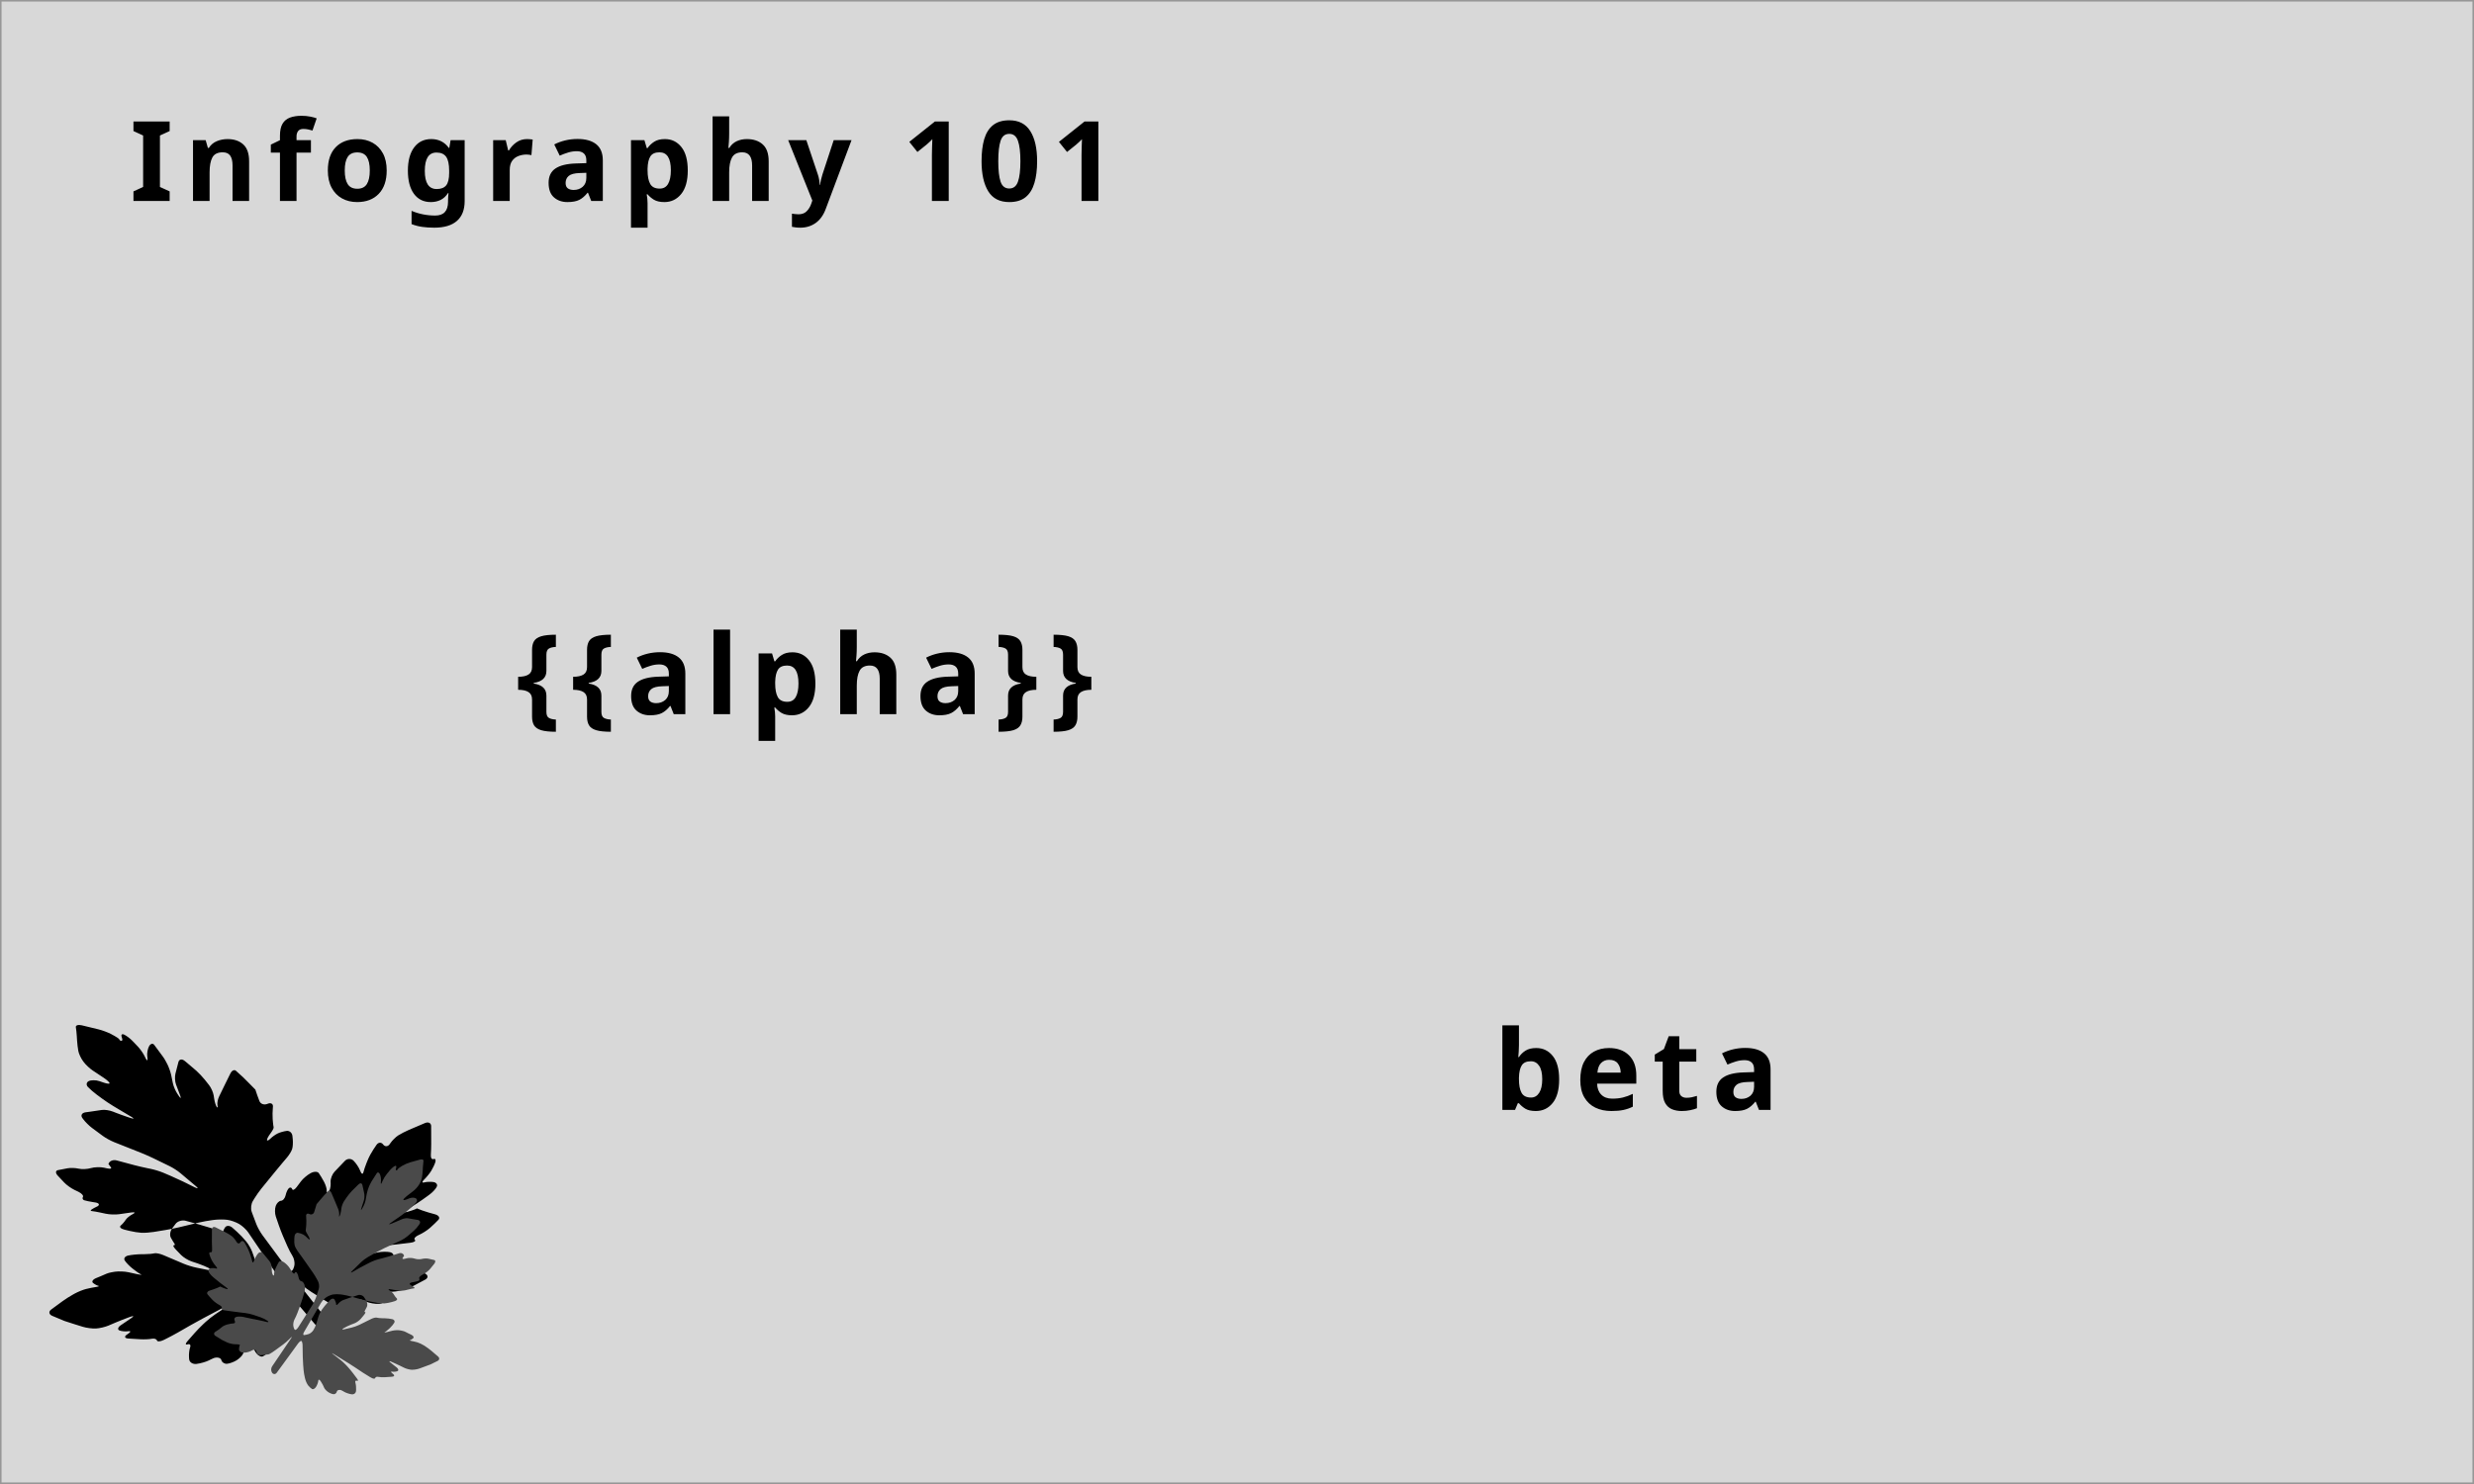
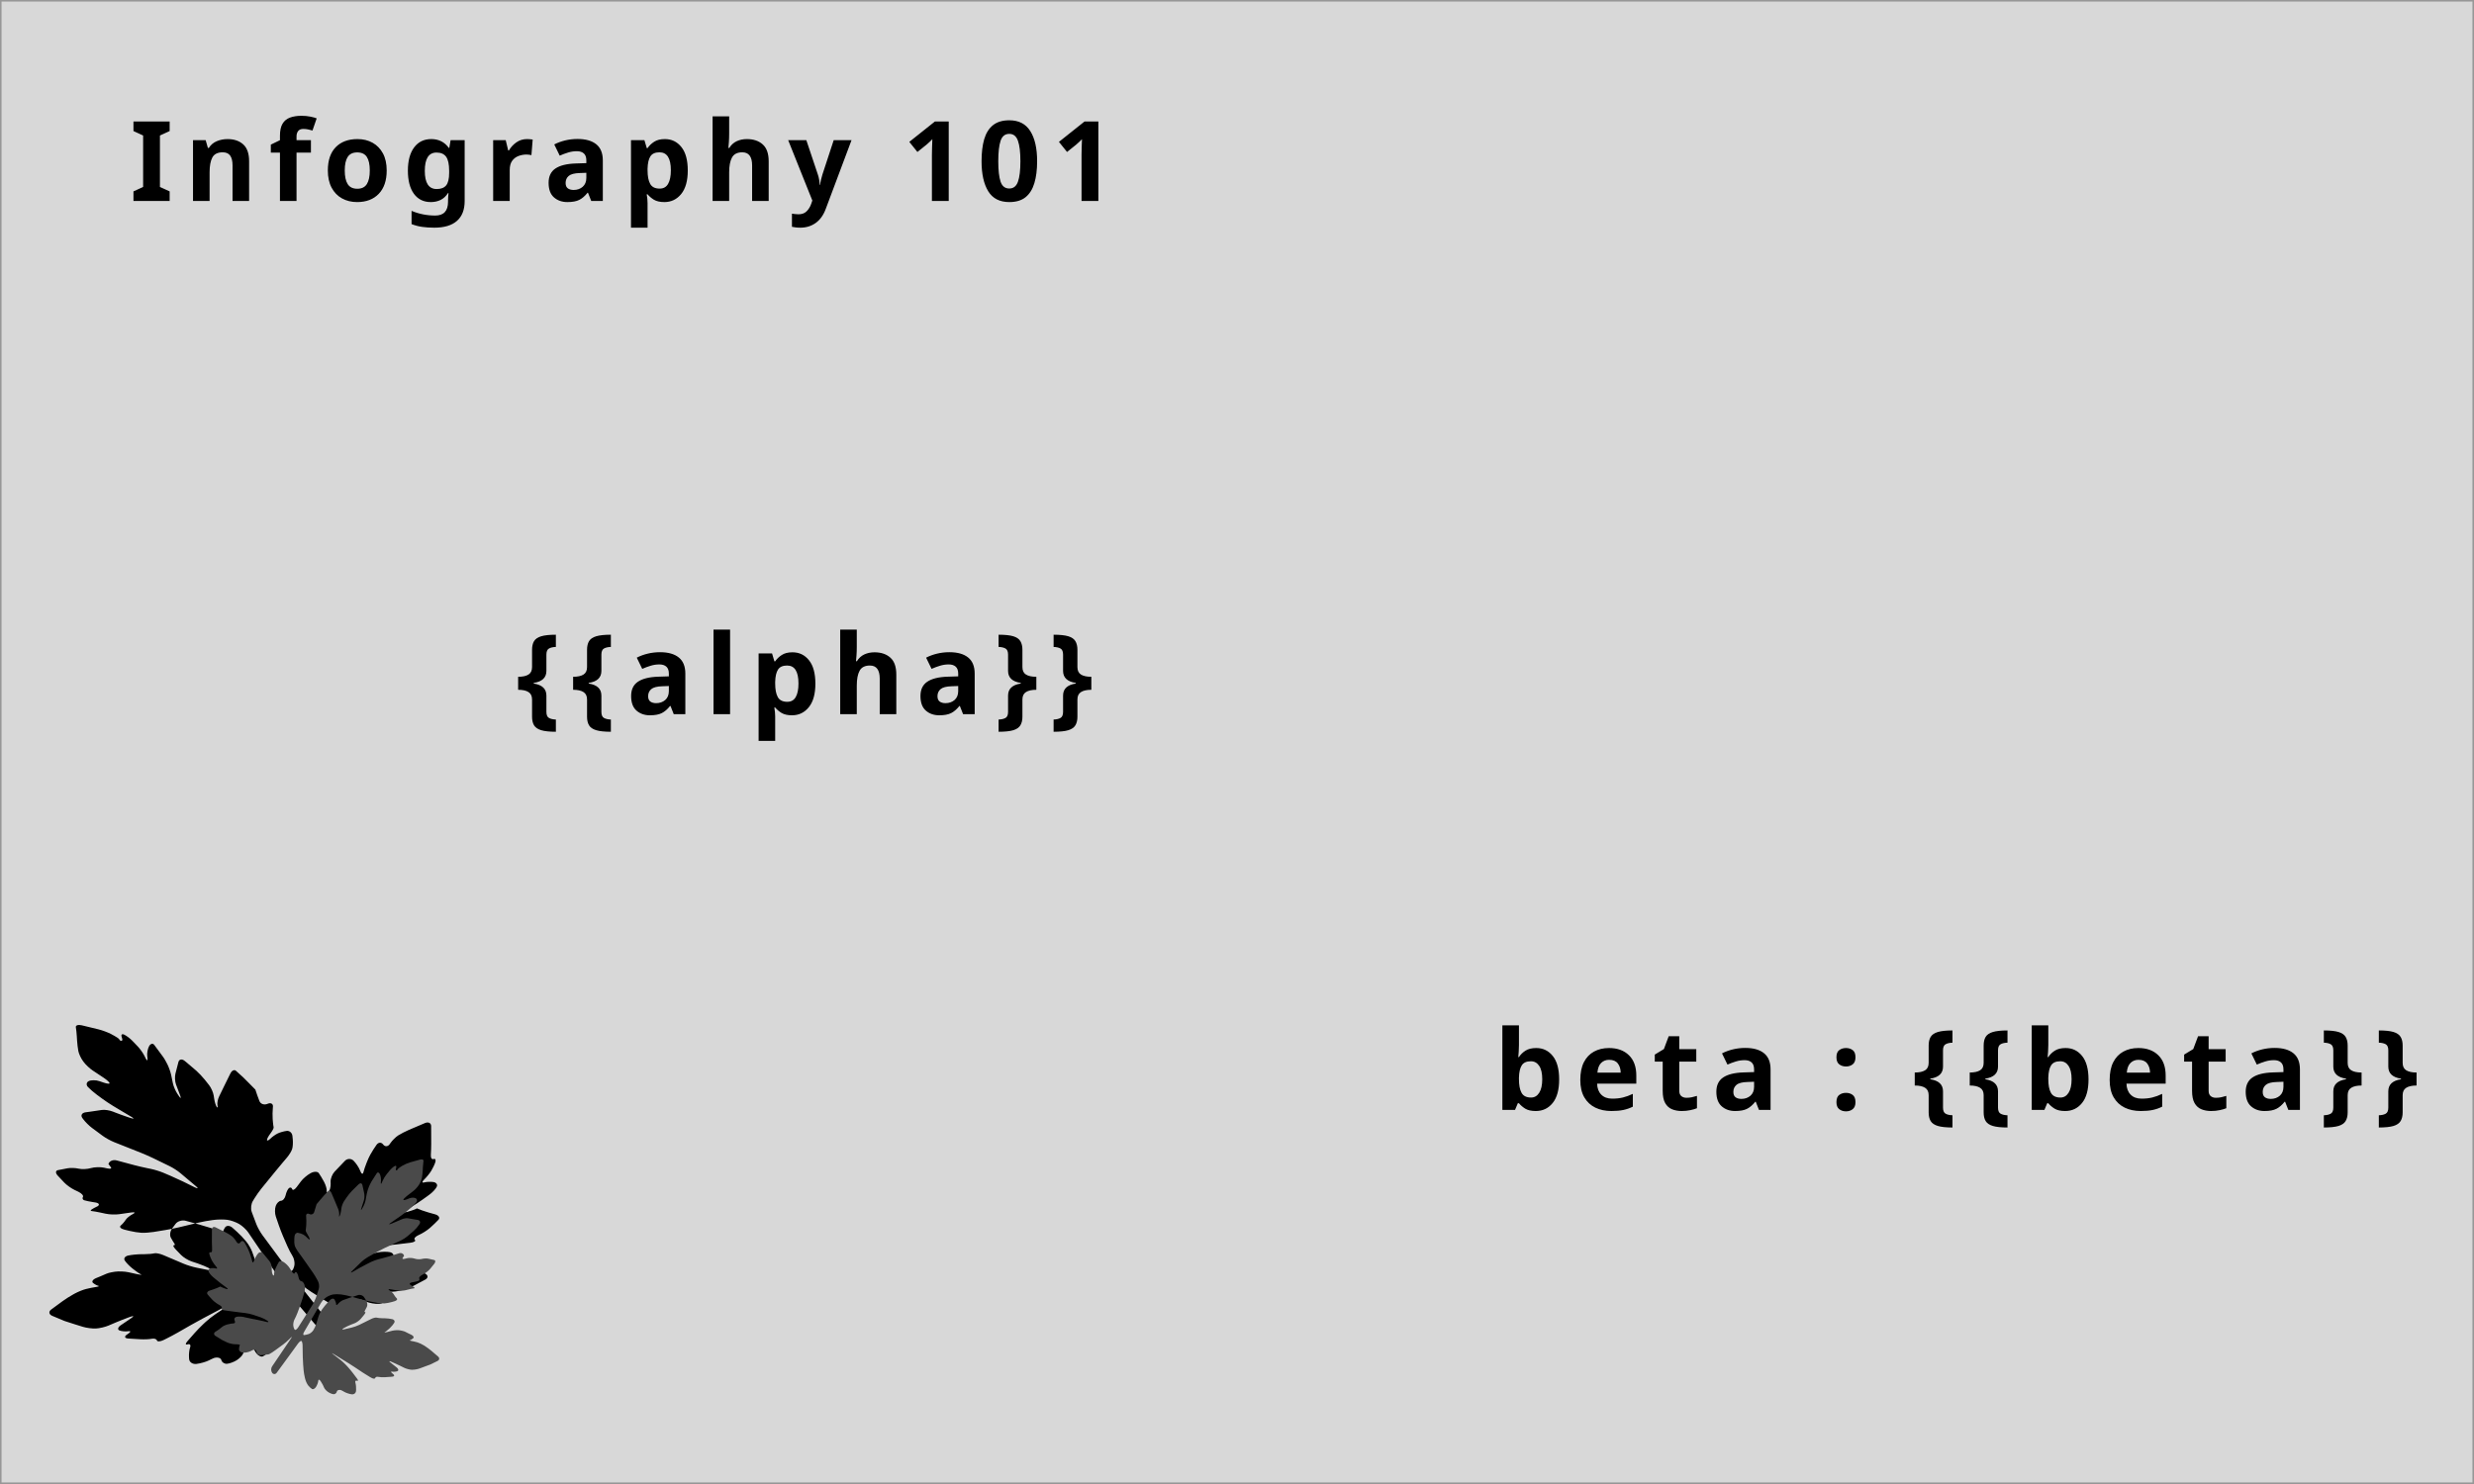
<svg xmlns="http://www.w3.org/2000/svg" width="800px" height="480px" viewBox="0 0 800 480" version="1.1">
  <description>Created with Sketch (http://www.bohemiancoding.com/sketch)</description>
  <defs />
  <g id="Page-1" stroke="none" stroke-width="1" fill="none" fill-rule="evenodd">
    <rect id="box" stroke="#979797" fill="#D8D8D8" x="0" y="0" width="800" height="480" />
    <path d="M51.288,431.13 C50.608,430.334 50.597,428.993 51.26,428.148 L61.544,415.083 C62.208,414.239 62.067,414.15 61.23,414.885 L60.61,415.43 C59.775,416.165 58.294,417.264 57.319,417.876 L56.565,418.348 C55.589,418.959 54,419.961 53.028,420.578 C53.028,420.578 49.967,422.52 49.18,422.549 C48.389,422.577 45.339,422.89 45.339,422.89 C44.121,423.013 43,422.348 42.85,421.409 C42.699,420.472 41.689,420.092 40.609,420.567 L39.606,421.009 C38.526,421.484 36.651,421.807 35.443,421.727 C34.234,421.649 33.264,420.933 33.286,420.14 C33.309,419.346 33.525,418.509 33.763,418.282 C34.001,418.053 33.193,417.847 31.966,417.823 L31.129,417.805 C29.902,417.782 27.993,417.406 26.887,416.969 C26.887,416.969 24.731,416.121 24.167,415.842 C23.603,415.564 20.517,413.908 20.517,413.908 C19.492,413.357 19.5,412.469 20.539,411.933 L20.911,411.74 C21.949,411.205 23.255,410.381 23.816,409.91 C24.375,409.437 25.798,408.828 26.979,408.554 L27.014,408.546 C28.195,408.272 29.735,408.05 30.439,408.051 C31.143,408.053 31.357,407.452 30.916,406.716 C30.473,405.98 30.924,405.214 31.917,405.014 C32.911,404.813 34.698,404.851 35.889,405.098 L36.67,405.259 C37.86,405.507 39.82,405.859 41.027,406.044 L42.163,406.216 C43.371,406.402 45.33,406.76 46.517,407.015 L48.169,407.367 C49.355,407.621 49.618,407.385 48.753,406.842 C47.887,406.298 46.232,405.578 45.075,405.243 L41.058,404.074 C39.901,403.74 37.958,403.364 36.74,403.241 L34.256,402.992 C33.035,402.869 31.047,402.651 29.831,402.505 L25.304,401.966 C24.09,401.819 23.437,401.398 23.851,401.026 C24.266,400.655 23.723,399.961 22.645,399.484 L22.515,399.427 C21.435,398.95 19.868,397.957 19.034,397.222 L18.812,397.028 C17.977,396.291 16.812,395.17 16.226,394.535 C15.639,393.901 16.108,393.113 17.27,392.785 L19.524,392.149 C20.684,391.822 22.328,391.237 23.177,390.851 L23.74,391.129 C24.303,391.407 26.214,391.953 26.214,391.953 C27.373,392.284 27.532,392.047 26.57,391.425 L23.136,389.211 C22.174,388.588 20.643,387.525 19.738,386.848 L18.91,386.227 C18.003,385.55 17.026,384.456 16.741,383.794 C16.453,383.135 16.938,382.48 17.817,382.338 C18.697,382.197 20.042,382.248 20.807,382.453 C21.569,382.659 21.588,382.243 20.846,381.532 C20.105,380.82 19.078,379.559 18.565,378.729 C18.051,377.898 17.447,376.611 17.222,375.866 C16.998,375.122 17.261,374.686 17.807,374.899 C18.355,375.113 18.747,374.505 18.678,373.55 C18.609,372.595 18.557,370.992 18.562,369.988 L18.584,364.232 C18.588,363.228 19.483,362.787 20.571,363.25 L25.772,365.463 C26.86,365.926 28.417,366.73 29.231,367.247 C30.047,367.763 31.195,368.908 31.787,369.787 L31.955,370.038 C32.547,370.917 33.514,370.982 34.108,370.18 C34.7,369.379 35.668,369.442 36.262,370.321 L37.282,371.835 C37.876,372.714 38.679,374.211 39.068,375.163 L39.479,376.166 C39.868,377.117 40.327,378.484 40.501,379.202 C40.674,379.922 41.121,379.728 41.496,378.772 L41.578,378.563 C41.952,377.607 42.896,376.198 43.673,375.431 C44.451,374.663 45.706,374.683 46.462,375.474 L46.747,375.772 C47.503,376.562 48.739,377.856 49.493,378.647 L49.78,378.945 C50.534,379.737 51.128,381.204 51.098,382.208 L51.077,382.893 C51.047,383.896 51.342,385.063 51.732,385.487 C52.124,385.91 52.405,385.766 52.356,385.166 C52.306,384.565 52.665,383.32 53.153,382.4 L53.312,382.096 C53.8,381.176 54.53,379.973 54.934,379.425 C55.34,378.877 56.505,378.887 57.525,379.446 L57.645,379.511 C58.665,380.071 60.023,381.229 60.664,382.085 L62.074,383.963 C62.715,384.819 63.367,385.111 63.525,384.613 C63.681,384.115 64.139,383.963 64.542,384.277 C64.943,384.591 65.438,385.636 65.639,386.6 C65.842,387.565 66.516,388.369 67.137,388.387 C67.759,388.407 68.524,389.161 68.841,390.067 C69.159,390.972 69.146,392.503 68.815,393.47 L67.812,396.403 C67.482,397.37 66.874,398.934 66.464,399.88 L65.035,403.166 C64.625,404.112 63.896,405.492 63.419,406.234 C62.939,406.977 62.657,408.298 62.786,409.168 C62.918,410.04 63.32,410.898 63.681,411.077 C64.043,411.256 64.857,410.699 65.493,409.84 L73.163,399.465 C73.797,398.606 74.632,397.124 75.019,396.172 L75.17,395.798 C75.558,394.844 76.148,393.276 76.485,392.311 L76.632,391.891 C76.969,390.926 76.797,389.4 76.252,388.501 L75.696,387.583 C75.15,386.684 74.149,385.266 73.468,384.43 L69.094,379.058 C68.414,378.223 67.285,376.865 66.587,376.039 L65.161,374.356 C64.462,373.532 63.723,372.302 63.52,371.625 C63.315,370.949 63.229,369.577 63.328,368.577 L63.441,367.42 C63.539,366.419 64.364,365.687 65.272,365.791 C66.181,365.895 67.516,366.273 68.239,366.63 C68.962,366.986 70.017,367.743 70.582,368.31 C71.147,368.878 71.639,369.072 71.67,368.744 C71.703,368.415 71.193,367.45 70.538,366.602 C70.538,366.602 69.373,365.096 69.527,364.542 C69.68,363.989 69.825,361.969 69.825,361.969 C69.897,360.968 69.877,359.329 69.774,358.329 L69.743,358 C69.64,357.001 70.429,356.565 71.492,357.032 C72.555,357.5 73.731,357.101 74.106,356.145 L74.188,355.936 C74.563,354.98 75.12,353.403 75.426,352.431 C75.426,352.431 75.44,352.388 77.403,350.426 L79.365,348.463 C80.132,347.805 81.176,346.861 81.686,346.364 C82.195,345.868 82.995,346.219 83.464,347.146 L83.735,347.683 C84.204,348.609 84.957,350.132 85.404,351.067 L85.487,351.239 C85.935,352.174 86.671,353.687 87.123,354.601 C87.575,355.513 87.822,356.815 87.674,357.491 C87.528,358.165 87.637,358.408 87.919,358.029 C88.197,357.65 88.556,356.525 88.715,355.53 L88.912,354.294 C89.07,353.299 89.745,351.797 90.413,350.954 L91.803,349.2 C92.471,348.358 93.696,347.063 94.522,346.323 L94.529,346.318 C95.355,345.578 96.746,344.394 97.618,343.687 L98.297,343.135 C99.169,342.427 100.073,342.603 100.308,343.525 C100.541,344.448 100.942,346.005 101.197,346.986 L101.268,347.262 C101.523,348.243 101.438,349.83 101.076,350.789 L99.73,354.364 C99.368,355.323 99.557,355.388 100.15,354.509 L100.643,353.778 C101.237,352.899 101.889,351.371 102.095,350.381 L102.649,347.714 C102.855,346.725 103.41,345.157 103.882,344.231 C103.882,344.231 104.729,342.568 105.183,341.955 C105.636,341.341 106.181,340.602 106.181,340.602 C106.817,339.744 107.693,338.558 108.13,337.967 C108.568,337.376 109.303,337.551 109.766,338.356 C110.228,339.159 110.505,340.635 110.384,341.634 L110.321,342.15 C110.199,343.149 110.47,343.203 110.924,342.271 L111.246,341.608 C111.7,340.676 112.69,339.267 113.448,338.477 L115.188,336.659 C115.945,335.869 117.165,334.955 117.901,334.628 C118.636,334.3 118.948,334.736 118.592,335.597 C118.238,336.459 118.505,336.874 119.19,336.522 L119.53,336.061 C119.871,335.601 122.127,334.435 122.127,334.435 C123.165,333.898 124.977,333.226 126.155,332.942 L131.546,331.638 C132.724,331.353 133.592,331.638 133.474,332.271 C133.357,332.904 133.214,334.243 133.157,335.246 L133.085,336.488 C133.028,337.491 132.842,339.043 132.674,339.938 C132.504,340.834 131.846,342.269 131.211,343.128 L130.912,343.534 C130.277,344.392 128.978,345.613 128.026,346.246 L124.44,348.627 C123.489,349.26 122.639,350.027 122.557,350.331 C122.472,350.634 123.328,350.565 124.461,350.176 L125.843,349.7 C126.974,349.311 128.534,349.306 129.307,349.688 C130.08,350.071 130.195,350.929 129.562,351.595 C128.931,352.26 127.668,353.356 126.758,354.029 L124.974,355.347 C124.064,356.02 122.51,357.058 121.522,357.654 L119.576,358.826 C118.589,359.42 116.964,360.386 115.967,360.971 L115.525,361.23 C114.528,361.815 114.643,361.987 115.781,361.611 L116.723,361.3 C117.86,360.924 119.696,360.26 120.801,359.822 L121.491,359.55 C122.596,359.113 124.218,358.874 125.097,359.02 C125.975,359.167 127.684,359.419 128.895,359.581 L130.315,359.773 C131.527,359.936 131.998,360.772 131.364,361.631 L131.063,362.036 C130.428,362.895 129.164,364.149 128.254,364.822 L124.777,367.396 C123.867,368.07 122.218,368.979 121.115,369.417 L112.44,372.86 C111.336,373.299 109.569,374.076 108.513,374.589 L103.158,377.19 C102.103,377.703 100.539,378.711 99.684,379.43 L94.647,383.673 C93.792,384.394 93.954,384.56 95.006,384.043 L98.826,382.163 C99.878,381.647 101.63,380.844 102.717,380.379 L105.126,379.349 C106.214,378.884 108.078,378.308 109.27,378.067 L110.354,377.849 C111.546,377.61 113.475,377.158 114.64,376.847 L120.299,375.333 C121.464,375.021 122.653,375.541 122.94,376.487 L122.599,376.948 L122.259,377.408 C121.719,377.948 122.245,378.171 123.429,377.903 L124.357,377.692 C125.541,377.425 127.452,377.484 128.608,377.824 L128.614,377.826 C129.77,378.166 131.553,378.247 132.576,378.004 C133.601,377.762 135.201,377.705 136.132,377.876 C137.061,378.048 138.472,378.322 139.268,378.484 C140.063,378.646 140.101,379.431 139.355,380.227 L137.239,382.482 C136.491,383.279 135.014,384.345 133.954,384.854 L132.644,385.483 C131.584,385.992 130.929,386.746 131.186,387.16 C131.442,387.575 131.265,388.053 130.787,388.22 C130.312,388.387 128.934,388.672 127.726,388.851 L127.229,388.924 C126.021,389.104 125.656,389.651 126.419,390.144 L126.98,390.422 C127.545,390.701 129.421,391.627 128.331,391.718 C127.238,391.806 123.858,392.568 123.858,392.568 C122.675,392.835 120.718,392.912 119.507,392.738 L115.566,392.175 C114.356,392.001 114.126,392.236 115.055,392.696 C115.983,393.154 117.028,394.001 117.378,394.577 C117.726,395.152 118.442,395.977 118.967,396.41 C119.493,396.842 118.962,397.433 117.786,397.722 L116.115,398.131 C114.94,398.419 113.199,398.696 112.248,398.744 C111.295,398.791 109.533,398.67 108.33,398.475 L104.479,397.845 C103.276,397.648 101.326,397.257 100.149,396.976 L93.767,395.449 C92.589,395.167 90.632,394.811 89.419,394.656 L88.681,394.561 C87.468,394.407 85.579,394.402 84.483,394.55 C83.385,394.699 81.677,395.304 80.683,395.895 L80.639,395.921 C79.646,396.511 78.346,397.712 77.753,398.59 L68.642,412.029 C68.05,412.907 68.052,413.584 68.652,413.535 C69.252,413.485 70.404,413.252 71.21,413.017 C72.018,412.783 73.139,411.969 73.7,411.211 C74.26,410.452 74.997,409.042 75.334,408.078 L76.424,404.981 C76.762,404.016 77.595,402.544 78.276,401.71 L78.6,401.312 C79.279,400.476 80.515,399.188 81.343,398.446 L82.858,397.095 C83.686,396.354 84.75,396.317 85.224,397.011 C85.697,397.705 86.064,398.688 86.042,399.194 C86.02,399.701 86.519,399.571 87.152,398.906 C87.786,398.239 88.989,397.469 89.829,397.192 C90.668,396.917 92.305,396.428 93.467,396.106 L97.933,394.869 C99.095,394.547 100.571,394.985 101.211,395.841 L102.361,397.379 C103,398.235 103.175,399.564 102.748,400.332 C102.322,401.099 101.794,401.97 101.577,402.264 C101.358,402.56 101.467,402.803 101.819,402.804 C102.169,402.804 101.835,403.45 101.074,404.237 L99.46,405.91 C98.7,406.698 97.146,407.649 96.007,408.025 L94.049,408.671 C92.912,409.047 91.14,409.787 90.114,410.317 C89.088,410.846 89.224,411.084 90.416,410.843 L94.51,410.019 C95.702,409.778 97.568,409.203 98.656,408.738 L105.168,405.967 C106.256,405.503 107.578,405.242 108.105,405.386 C108.633,405.532 110.067,405.658 111.294,405.668 L112.434,405.678 C113.66,405.687 115.509,405.878 116.542,406.101 C117.576,406.323 118.08,407.044 117.663,407.702 C117.249,408.36 116.189,409.472 115.309,410.171 L114.772,410.598 C113.893,411.297 112.826,412.029 112.402,412.222 C111.977,412.415 112.601,412.359 113.783,412.099 L116.512,411.498 C117.696,411.238 119.655,411.165 120.866,411.339 C120.866,411.339 122.836,411.621 123.587,411.991 C124.338,412.361 126.876,413.382 126.876,413.382 C127.977,413.826 128.446,414.538 127.917,414.968 C127.388,415.398 126.618,415.816 126.204,415.901 C125.788,415.985 126.127,416.151 126.955,416.272 C127.78,416.393 129.235,416.686 130.183,416.926 C131.134,417.164 132.748,417.815 133.77,418.371 L134.255,418.636 C135.277,419.192 136.861,420.195 137.774,420.866 L141.425,423.547 C142.339,424.219 142.195,425.148 141.107,425.611 C141.107,425.611 137.851,426.997 137.136,427.273 C136.42,427.547 131.205,429.156 131.205,429.156 C130.055,429.51 128.169,429.757 127.013,429.705 C125.854,429.651 124.017,429.226 122.93,428.761 L120.656,427.79 C119.568,427.326 117.761,426.611 116.639,426.203 L115.874,425.924 C114.753,425.516 114.608,425.705 115.553,426.346 L118.94,428.644 C119.883,429.285 120.082,430.043 119.378,430.328 C118.674,430.613 117.381,430.727 116.501,430.581 C115.622,430.436 115.685,430.832 116.641,431.463 L116.954,431.669 C117.91,432.3 117.69,432.875 116.466,432.95 L112.604,433.183 C111.38,433.256 109.729,433.184 108.932,433.021 C108.138,432.859 107.384,433.098 107.26,433.554 C107.134,434.009 106.17,433.958 105.121,433.44 L104.249,433.009 C103.199,432.492 101.515,431.594 100.512,431.018 L96.251,428.574 C95.247,427.996 93.581,427.08 92.551,426.534 L84.519,422.277 C83.488,421.731 83.425,421.803 84.377,422.435 L88.3,425.042 C89.251,425.674 90.69,426.811 91.498,427.566 L92.348,428.363 C93.156,429.119 94.401,430.405 95.116,431.22 L97.379,433.8 C98.095,434.614 98.081,435.079 97.347,434.833 C96.614,434.587 96.24,435.015 96.516,435.783 C96.79,436.554 96.955,438.004 96.881,439.005 L96.836,439.604 C96.762,440.606 95.707,441.306 94.493,441.162 L94.436,441.154 C93.222,441.01 91.469,440.514 90.54,440.056 L89.789,439.685 C89.04,439.314 88.833,439.251 88.833,439.251 C87.686,438.893 86.602,439.188 86.423,439.907 C86.245,440.625 85.439,441.169 84.634,441.117 C83.826,441.063 82.417,440.554 81.499,439.985 C80.581,439.417 79.655,438.488 79.439,437.92 C79.224,437.355 78.512,436.198 77.857,435.348 L77.622,435.044 C76.967,434.196 76.392,434.097 76.348,434.823 C76.306,435.552 75.758,436.836 75.134,437.68 C74.511,438.523 73.536,438.984 72.969,438.703 C72.401,438.422 71.458,437.672 70.872,437.037 C70.283,436.402 69.563,435.084 69.269,434.11 L69.077,433.469 C68.781,432.496 68.464,430.88 68.371,429.878 L68.135,427.368 C68.042,426.368 67.948,424.728 67.926,423.725 L67.814,418.276 C67.792,417.272 67.497,416.36 67.156,416.25 C66.814,416.138 65.967,416.725 65.272,417.551 L63.572,419.575 C62.876,420.403 61.734,421.753 61.032,422.576 L53.798,431.081 C53.096,431.905 51.969,431.927 51.288,431.13" id="Fill-1" fill="#000000" transform="translate(79, 386.3538) scale(-1, 1) translate(-79, -386.3538) " />
    <path d="M88,444.034 C87.595,443.482 87.589,442.553 87.983,441.967 L94.106,432.912 C94.502,432.327 94.418,432.265 93.92,432.775 L93.55,433.152 C93.054,433.662 92.171,434.424 91.591,434.848 L91.142,435.175 C90.561,435.599 89.615,436.293 89.036,436.72 C89.036,436.72 87.214,438.067 86.745,438.086 C86.274,438.106 84.458,438.323 84.458,438.323 C83.732,438.408 83.065,437.947 82.976,437.297 C82.886,436.647 82.285,436.384 81.642,436.713 L81.045,437.019 C80.401,437.348 79.285,437.572 78.566,437.517 C77.846,437.463 77.268,436.967 77.281,436.417 C77.295,435.866 77.424,435.287 77.565,435.129 C77.707,434.971 77.226,434.828 76.496,434.811 L75.997,434.798 C75.266,434.782 74.13,434.522 73.471,434.219 C73.471,434.219 72.188,433.631 71.852,433.438 C71.516,433.245 69.679,432.098 69.679,432.098 C69.068,431.716 69.073,431.1 69.692,430.729 L69.913,430.595 C70.531,430.224 71.309,429.653 71.643,429.326 C71.976,428.999 72.823,428.577 73.526,428.387 L73.547,428.382 C74.25,428.192 75.167,428.037 75.586,428.038 C76.005,428.04 76.133,427.623 75.87,427.113 C75.607,426.603 75.875,426.072 76.467,425.933 C77.058,425.794 78.122,425.82 78.831,425.991 L79.296,426.103 C80.005,426.275 81.172,426.519 81.89,426.647 L82.567,426.767 C83.286,426.895 84.453,427.143 85.159,427.32 L86.143,427.564 C86.849,427.74 87.005,427.577 86.491,427.2 C85.975,426.823 84.99,426.324 84.301,426.092 L81.909,425.282 C81.22,425.05 80.063,424.79 79.338,424.705 L77.859,424.532 C77.132,424.447 75.948,424.295 75.224,424.194 L72.529,423.821 C71.806,423.719 71.417,423.427 71.663,423.169 C71.911,422.912 71.588,422.431 70.945,422.1 L70.868,422.061 C70.225,421.73 69.292,421.042 68.796,420.533 L68.663,420.398 C68.166,419.888 67.473,419.111 67.124,418.671 C66.774,418.231 67.054,417.685 67.746,417.457 L69.087,417.016 C69.778,416.79 70.757,416.385 71.262,416.117 L71.598,416.31 C71.933,416.503 73.071,416.881 73.071,416.881 C73.761,417.11 73.855,416.946 73.283,416.515 L71.238,414.98 C70.665,414.549 69.754,413.812 69.215,413.342 L68.721,412.912 C68.181,412.443 67.6,411.685 67.43,411.226 C67.259,410.769 67.548,410.315 68.071,410.217 C68.595,410.119 69.396,410.154 69.851,410.296 C70.305,410.439 70.316,410.151 69.875,409.658 C69.433,409.165 68.822,408.291 68.516,407.715 C68.211,407.14 67.851,406.247 67.716,405.731 C67.583,405.215 67.74,404.913 68.065,405.061 C68.391,405.209 68.625,404.788 68.584,404.126 C68.542,403.464 68.511,402.353 68.514,401.657 L68.527,397.668 C68.53,396.972 69.063,396.666 69.711,396.987 L72.807,398.521 C73.455,398.842 74.382,399.399 74.867,399.757 C75.353,400.115 76.036,400.908 76.389,401.518 L76.489,401.692 C76.842,402.301 77.417,402.346 77.771,401.79 C78.123,401.235 78.7,401.279 79.053,401.888 L79.661,402.937 C80.014,403.547 80.492,404.584 80.724,405.244 L80.969,405.939 C81.2,406.598 81.474,407.546 81.577,408.043 C81.68,408.542 81.946,408.407 82.17,407.745 L82.218,407.6 C82.441,406.938 83.003,405.961 83.466,405.429 C83.929,404.897 84.677,404.911 85.127,405.459 L85.296,405.666 C85.746,406.213 86.482,407.11 86.931,407.659 L87.102,407.865 C87.551,408.414 87.905,409.431 87.887,410.127 L87.875,410.601 C87.857,411.296 88.032,412.106 88.265,412.399 C88.498,412.693 88.665,412.593 88.636,412.177 C88.606,411.76 88.82,410.898 89.11,410.26 L89.205,410.049 C89.496,409.411 89.931,408.578 90.171,408.198 C90.412,407.818 91.106,407.825 91.714,408.212 L91.785,408.258 C92.393,408.646 93.201,409.448 93.582,410.041 L94.422,411.343 C94.804,411.936 95.192,412.139 95.286,411.793 C95.379,411.448 95.651,411.343 95.891,411.561 C96.131,411.778 96.425,412.503 96.545,413.171 C96.666,413.839 97.067,414.397 97.437,414.409 C97.807,414.423 98.262,414.946 98.451,415.574 C98.64,416.201 98.633,417.262 98.436,417.932 L97.839,419.965 C97.642,420.635 97.28,421.719 97.036,422.375 L96.185,424.652 C95.941,425.308 95.507,426.264 95.223,426.779 C94.937,427.294 94.769,428.209 94.846,428.813 C94.925,429.417 95.164,430.012 95.379,430.136 C95.594,430.26 96.079,429.873 96.458,429.278 L101.024,422.087 C101.402,421.492 101.899,420.465 102.13,419.805 L102.22,419.546 C102.45,418.885 102.802,417.798 103.003,417.129 L103.09,416.838 C103.291,416.169 103.188,415.112 102.864,414.488 L102.533,413.852 C102.208,413.229 101.611,412.246 101.206,411.667 L98.602,407.943 C98.197,407.364 97.525,406.423 97.109,405.851 L96.26,404.684 C95.844,404.113 95.404,403.261 95.283,402.792 C95.161,402.323 95.11,401.372 95.169,400.679 L95.236,399.877 C95.294,399.184 95.786,398.676 96.326,398.748 C96.867,398.82 97.662,399.082 98.093,399.33 C98.523,399.576 99.151,400.101 99.488,400.494 C99.824,400.888 100.117,401.022 100.136,400.795 C100.155,400.567 99.852,399.898 99.462,399.31 C99.462,399.31 98.768,398.266 98.86,397.883 C98.951,397.499 99.037,396.099 99.037,396.099 C99.08,395.405 99.068,394.269 99.007,393.576 L98.988,393.348 C98.927,392.656 99.397,392.354 100.03,392.678 C100.663,393.001 101.363,392.725 101.586,392.063 L101.635,391.917 C101.858,391.255 102.19,390.162 102.372,389.489 C102.372,389.489 102.38,389.458 103.549,388.099 L104.717,386.738 C105.174,386.282 105.796,385.628 106.099,385.284 C106.402,384.939 106.879,385.183 107.158,385.825 L107.319,386.197 C107.599,386.84 108.047,387.895 108.313,388.543 L108.363,388.663 C108.629,389.31 109.068,390.359 109.337,390.992 C109.606,391.625 109.753,392.527 109.665,392.995 C109.578,393.463 109.642,393.631 109.81,393.368 C109.976,393.106 110.19,392.326 110.285,391.636 L110.402,390.78 C110.496,390.09 110.898,389.049 111.295,388.464 L112.123,387.249 C112.521,386.666 113.25,385.768 113.742,385.255 L113.746,385.252 C114.238,384.739 115.066,383.918 115.585,383.428 L115.99,383.045 C116.509,382.554 117.047,382.677 117.187,383.315 C117.326,383.955 117.565,385.035 117.716,385.715 L117.759,385.906 C117.911,386.585 117.86,387.686 117.644,388.35 L116.843,390.828 C116.627,391.493 116.74,391.538 117.093,390.929 L117.386,390.422 C117.74,389.813 118.128,388.754 118.251,388.067 L118.581,386.219 C118.704,385.533 119.034,384.447 119.315,383.805 C119.315,383.805 119.819,382.652 120.089,382.228 C120.359,381.802 120.684,381.29 120.684,381.29 C121.063,380.695 121.584,379.873 121.844,379.464 C122.105,379.054 122.543,379.176 122.819,379.733 C123.093,380.29 123.258,381.312 123.186,382.005 L123.149,382.363 C123.076,383.055 123.238,383.092 123.508,382.446 L123.7,381.987 C123.97,381.341 124.56,380.365 125.011,379.817 L126.047,378.557 C126.498,378.009 127.224,377.376 127.662,377.149 C128.1,376.922 128.285,377.224 128.074,377.821 C127.863,378.418 128.022,378.706 128.43,378.462 L128.632,378.142 C128.835,377.824 130.178,377.015 130.178,377.015 C130.796,376.643 131.875,376.178 132.577,375.98 L135.787,375.077 C136.488,374.879 137.005,375.077 136.934,375.516 C136.865,375.955 136.78,376.882 136.746,377.578 L136.703,378.439 C136.669,379.134 136.558,380.21 136.458,380.83 C136.357,381.451 135.965,382.445 135.587,383.041 L135.409,383.322 C135.031,383.917 134.258,384.763 133.69,385.202 L131.556,386.852 C130.989,387.29 130.483,387.822 130.434,388.033 C130.384,388.243 130.894,388.195 131.568,387.926 L132.391,387.595 C133.064,387.326 133.993,387.322 134.453,387.587 C134.914,387.852 134.982,388.447 134.605,388.909 C134.229,389.37 133.478,390.129 132.936,390.596 L131.873,391.51 C131.331,391.976 130.406,392.695 129.818,393.108 L128.659,393.92 C128.072,394.333 127.104,395.002 126.511,395.408 L126.247,395.587 C125.654,395.992 125.722,396.112 126.4,395.851 L126.961,395.635 C127.638,395.375 128.731,394.914 129.389,394.611 L129.8,394.423 C130.458,394.119 131.423,393.954 131.947,394.055 C132.47,394.157 133.487,394.332 134.208,394.444 L135.054,394.577 C135.775,394.69 136.056,395.269 135.678,395.865 L135.499,396.146 C135.121,396.741 134.368,397.61 133.826,398.076 L131.756,399.861 C131.214,400.327 130.233,400.957 129.575,401.262 L124.411,403.647 C123.753,403.952 122.701,404.491 122.072,404.846 L118.884,406.649 C118.256,407.004 117.325,407.703 116.816,408.201 L113.816,411.142 C113.307,411.642 113.404,411.757 114.03,411.398 L116.305,410.095 C116.931,409.738 117.974,409.181 118.621,408.859 L120.056,408.145 C120.704,407.823 121.814,407.423 122.523,407.256 L123.168,407.106 C123.878,406.94 125.027,406.627 125.72,406.411 L129.09,405.361 C129.784,405.145 130.491,405.506 130.662,406.162 L130.46,406.481 L130.257,406.8 C129.935,407.174 130.249,407.329 130.954,407.143 L131.506,406.997 C132.211,406.811 133.349,406.852 134.037,407.088 L134.041,407.09 C134.729,407.325 135.79,407.381 136.4,407.213 C137.01,407.045 137.963,407.006 138.517,407.124 C139.07,407.243 139.91,407.433 140.384,407.546 C140.858,407.658 140.88,408.202 140.436,408.754 L139.176,410.317 C138.731,410.869 137.851,411.608 137.22,411.96 L136.44,412.397 C135.809,412.749 135.419,413.272 135.572,413.559 C135.725,413.846 135.619,414.177 135.335,414.293 C135.052,414.409 134.231,414.607 133.512,414.731 L133.216,414.781 C132.497,414.906 132.279,415.286 132.734,415.627 L133.068,415.82 C133.404,416.013 134.521,416.655 133.872,416.718 C133.222,416.779 131.209,417.307 131.209,417.307 C130.505,417.492 129.339,417.546 128.618,417.425 L126.272,417.034 C125.552,416.914 125.415,417.077 125.968,417.396 C126.52,417.713 127.143,418.3 127.351,418.699 C127.558,419.098 127.984,419.67 128.297,419.97 C128.61,420.27 128.294,420.679 127.593,420.879 L126.599,421.163 C125.899,421.362 124.862,421.554 124.296,421.587 C123.729,421.62 122.68,421.536 121.964,421.401 L119.67,420.965 C118.954,420.828 117.793,420.557 117.092,420.362 L113.292,419.304 C112.591,419.109 111.426,418.862 110.704,418.755 L110.264,418.688 C109.542,418.581 108.417,418.578 107.764,418.68 C107.111,418.784 106.094,419.203 105.502,419.613 L105.476,419.631 C104.884,420.04 104.111,420.873 103.757,421.481 L98.333,430.795 C97.98,431.404 97.981,431.873 98.338,431.839 C98.696,431.804 99.382,431.643 99.862,431.48 C100.343,431.318 101.01,430.754 101.344,430.228 C101.678,429.702 102.117,428.725 102.317,428.057 L102.966,425.91 C103.168,425.242 103.664,424.221 104.069,423.643 L104.262,423.367 C104.666,422.788 105.402,421.895 105.895,421.381 L106.797,420.444 C107.29,419.931 107.924,419.905 108.206,420.386 C108.487,420.867 108.706,421.549 108.693,421.9 C108.68,422.251 108.977,422.161 109.354,421.7 C109.731,421.238 110.448,420.704 110.947,420.512 C111.447,420.321 112.422,419.982 113.114,419.759 L115.773,418.902 C116.465,418.679 117.343,418.982 117.725,419.575 L118.409,420.642 C118.79,421.235 118.894,422.156 118.64,422.688 C118.386,423.22 118.072,423.823 117.942,424.028 C117.812,424.233 117.877,424.4 118.087,424.401 C118.295,424.401 118.096,424.849 117.643,425.394 L116.682,426.554 C116.23,427.1 115.304,427.76 114.626,428.02 L113.46,428.468 C112.783,428.729 111.728,429.242 111.117,429.608 C110.507,429.975 110.587,430.14 111.297,429.973 L113.735,429.402 C114.444,429.235 115.555,428.837 116.203,428.515 L120.081,426.594 C120.729,426.272 121.515,426.091 121.829,426.191 C122.144,426.292 122.998,426.379 123.728,426.387 L124.407,426.394 C125.137,426.4 126.238,426.532 126.853,426.686 C127.469,426.841 127.769,427.34 127.52,427.796 C127.274,428.252 126.643,429.023 126.119,429.508 L125.799,429.804 C125.276,430.288 124.64,430.795 124.388,430.929 C124.135,431.063 124.506,431.024 125.21,430.844 L126.835,430.427 C127.54,430.247 128.706,430.196 129.427,430.317 C129.427,430.317 130.6,430.512 131.047,430.769 C131.495,431.025 133.006,431.733 133.006,431.733 C133.661,432.041 133.941,432.534 133.626,432.832 C133.311,433.13 132.852,433.42 132.606,433.479 C132.358,433.537 132.56,433.652 133.053,433.736 C133.544,433.82 134.41,434.023 134.975,434.189 C135.541,434.354 136.502,434.806 137.11,435.191 L137.399,435.375 C138.008,435.76 138.951,436.455 139.495,436.92 L141.669,438.779 C142.213,439.244 142.127,439.888 141.479,440.209 C141.479,440.209 139.541,441.17 139.115,441.361 C138.688,441.551 135.583,442.666 135.583,442.666 C134.899,442.911 133.776,443.083 133.087,443.046 C132.397,443.009 131.303,442.714 130.656,442.392 L129.303,441.719 C128.655,441.397 127.578,440.902 126.911,440.619 L126.455,440.426 C125.788,440.143 125.702,440.274 126.264,440.718 L128.281,442.311 C128.842,442.755 128.96,443.281 128.541,443.478 C128.122,443.676 127.353,443.755 126.828,443.654 C126.305,443.553 126.343,443.828 126.912,444.265 L127.098,444.408 C127.668,444.845 127.536,445.244 126.808,445.295 L124.508,445.457 C123.78,445.508 122.796,445.458 122.322,445.345 C121.849,445.232 121.4,445.398 121.326,445.714 C121.251,446.03 120.677,445.994 120.053,445.635 L119.533,445.337 C118.908,444.978 117.906,444.356 117.309,443.956 L114.772,442.263 C114.174,441.862 113.182,441.227 112.568,440.849 L107.786,437.898 C107.172,437.52 107.134,437.57 107.702,438.008 L110.037,439.815 C110.603,440.253 111.46,441.04 111.941,441.564 L112.448,442.116 C112.928,442.64 113.67,443.532 114.096,444.096 L115.443,445.884 C115.87,446.449 115.861,446.771 115.424,446.601 C114.987,446.43 114.765,446.727 114.929,447.259 C115.092,447.794 115.191,448.798 115.147,449.492 L115.12,449.907 C115.075,450.602 114.447,451.087 113.724,450.987 L113.691,450.982 C112.968,450.882 111.924,450.538 111.371,450.221 L110.924,449.964 C110.478,449.707 110.355,449.663 110.355,449.663 C109.671,449.415 109.026,449.619 108.92,450.117 C108.814,450.615 108.334,450.992 107.854,450.956 C107.374,450.918 106.534,450.566 105.988,450.171 C105.441,449.778 104.89,449.134 104.762,448.74 C104.633,448.349 104.209,447.547 103.819,446.958 L103.68,446.747 C103.29,446.159 102.947,446.09 102.921,446.594 C102.896,447.099 102.57,447.989 102.198,448.573 C101.827,449.158 101.247,449.477 100.909,449.283 C100.571,449.088 100.009,448.568 99.66,448.128 C99.31,447.688 98.881,446.775 98.706,446.099 L98.592,445.655 C98.415,444.981 98.227,443.861 98.172,443.167 L98.031,441.427 C97.976,440.734 97.919,439.597 97.906,438.902 L97.84,435.125 C97.827,434.429 97.651,433.797 97.448,433.721 C97.244,433.643 96.74,434.05 96.326,434.623 L95.314,436.025 C94.9,436.599 94.22,437.535 93.802,438.105 L89.495,444 C89.076,444.571 88.405,444.586 88,444.034" id="Fill-1" fill="#4A4A4A" />
    <text id="Infography-101" font-family="Hiragino Kaku Gothic StdN" font-size="36" font-weight="633" letter-spacing="3.6" fill="#000000">
      <tspan x="42" y="65">Infography 101</tspan>
    </text>
-     <circle id="Oval-1" fill="#FFFFFF" cx="182.5" cy="221.5" ng-attr-r="{{alpha}}" />
+     <circle ng-click="plus()" id="Oval-1" fill="#FFFFFF" cx="182.5" cy="221.5" ng-attr-r="{{alpha}}" />
    <text id="$alpha" font-family="Hiragino Kaku Gothic StdN" font-size="36" font-weight="633" letter-spacing="3.6" fill="#000000">
      <tspan x="167" y="231">{{alpha}}</tspan>
    </text>
    <text id="beta" font-family="Hiragino Kaku Gothic StdN" font-size="36" font-weight="633" letter-spacing="3.6" fill="#000000">
-       <tspan x="483" y="359">beta</tspan>
+       <tspan x="483" y="359">beta : {{beta}}</tspan>
    </text>
-     <rect ng-click="plus()" id="$beta" fill="#F7F7F7" x="526" y="101" width="24" ng-attr-height="{{beta*2}}" />
+     <rect ng-click="grow()" id="$beta" fill="#F7F7F7" x="526" y="101" width="24" ng-attr-height="{{beta*2}}" />
  </g>
</svg>
